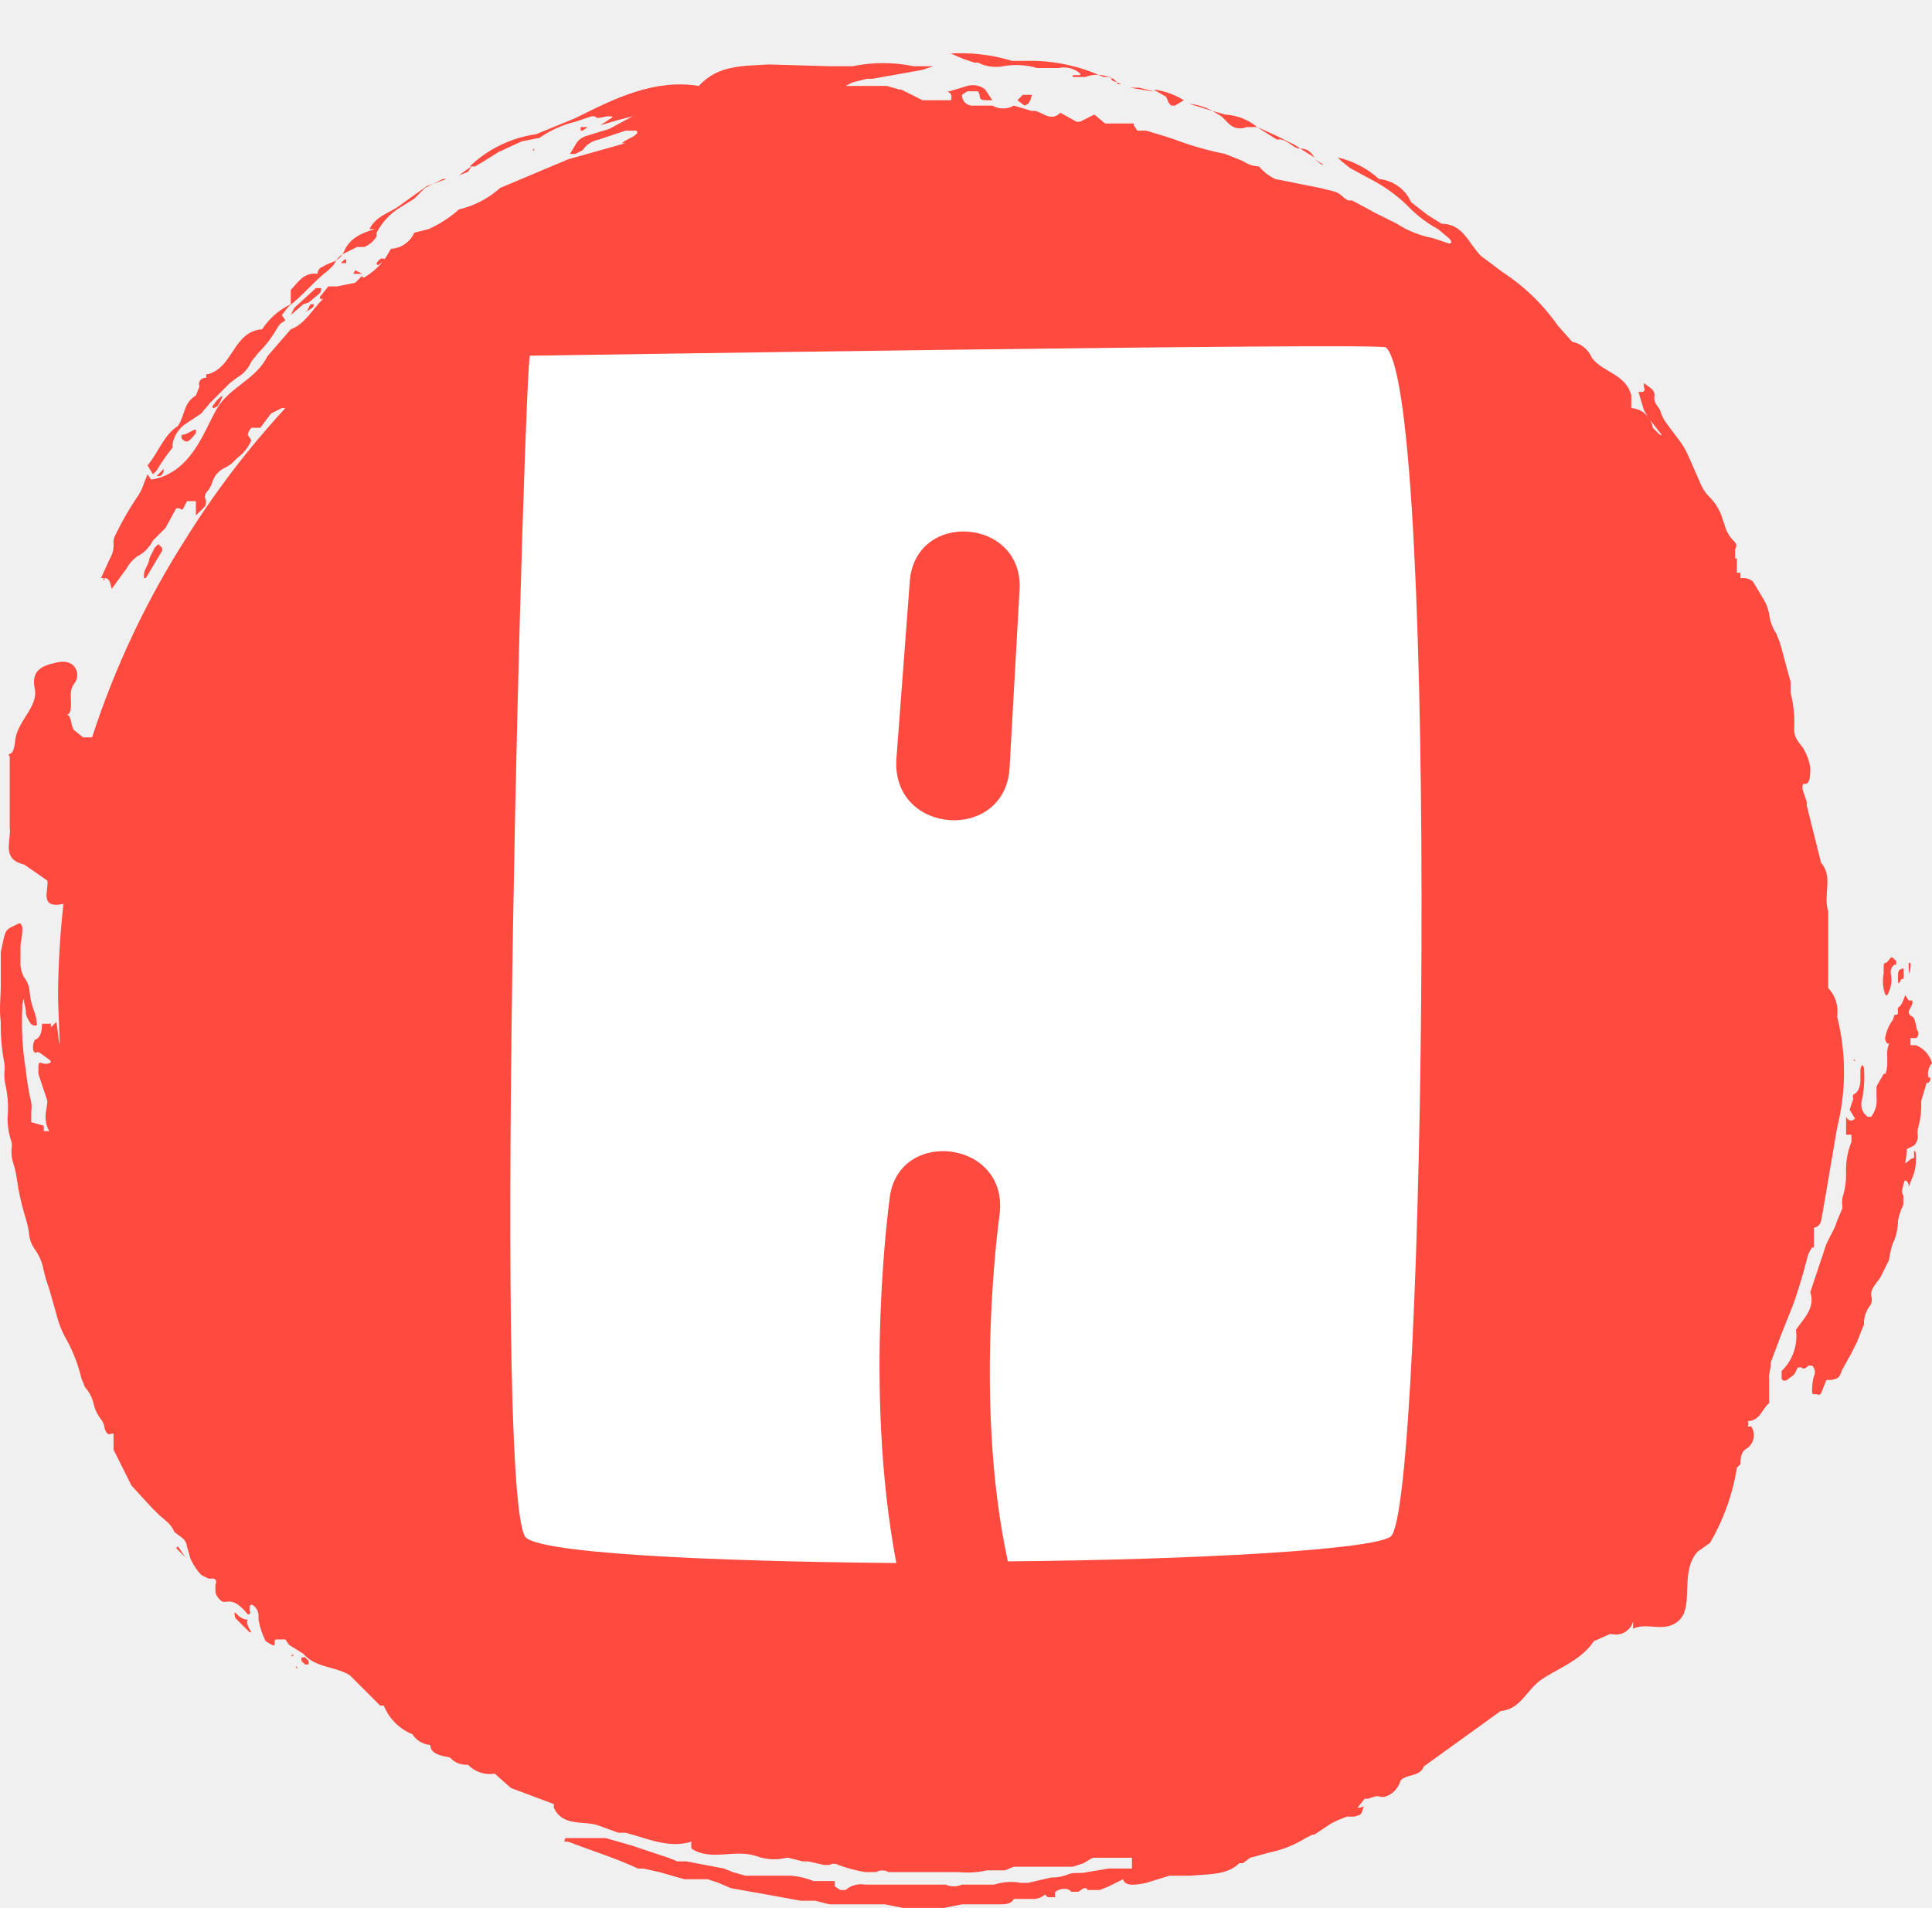
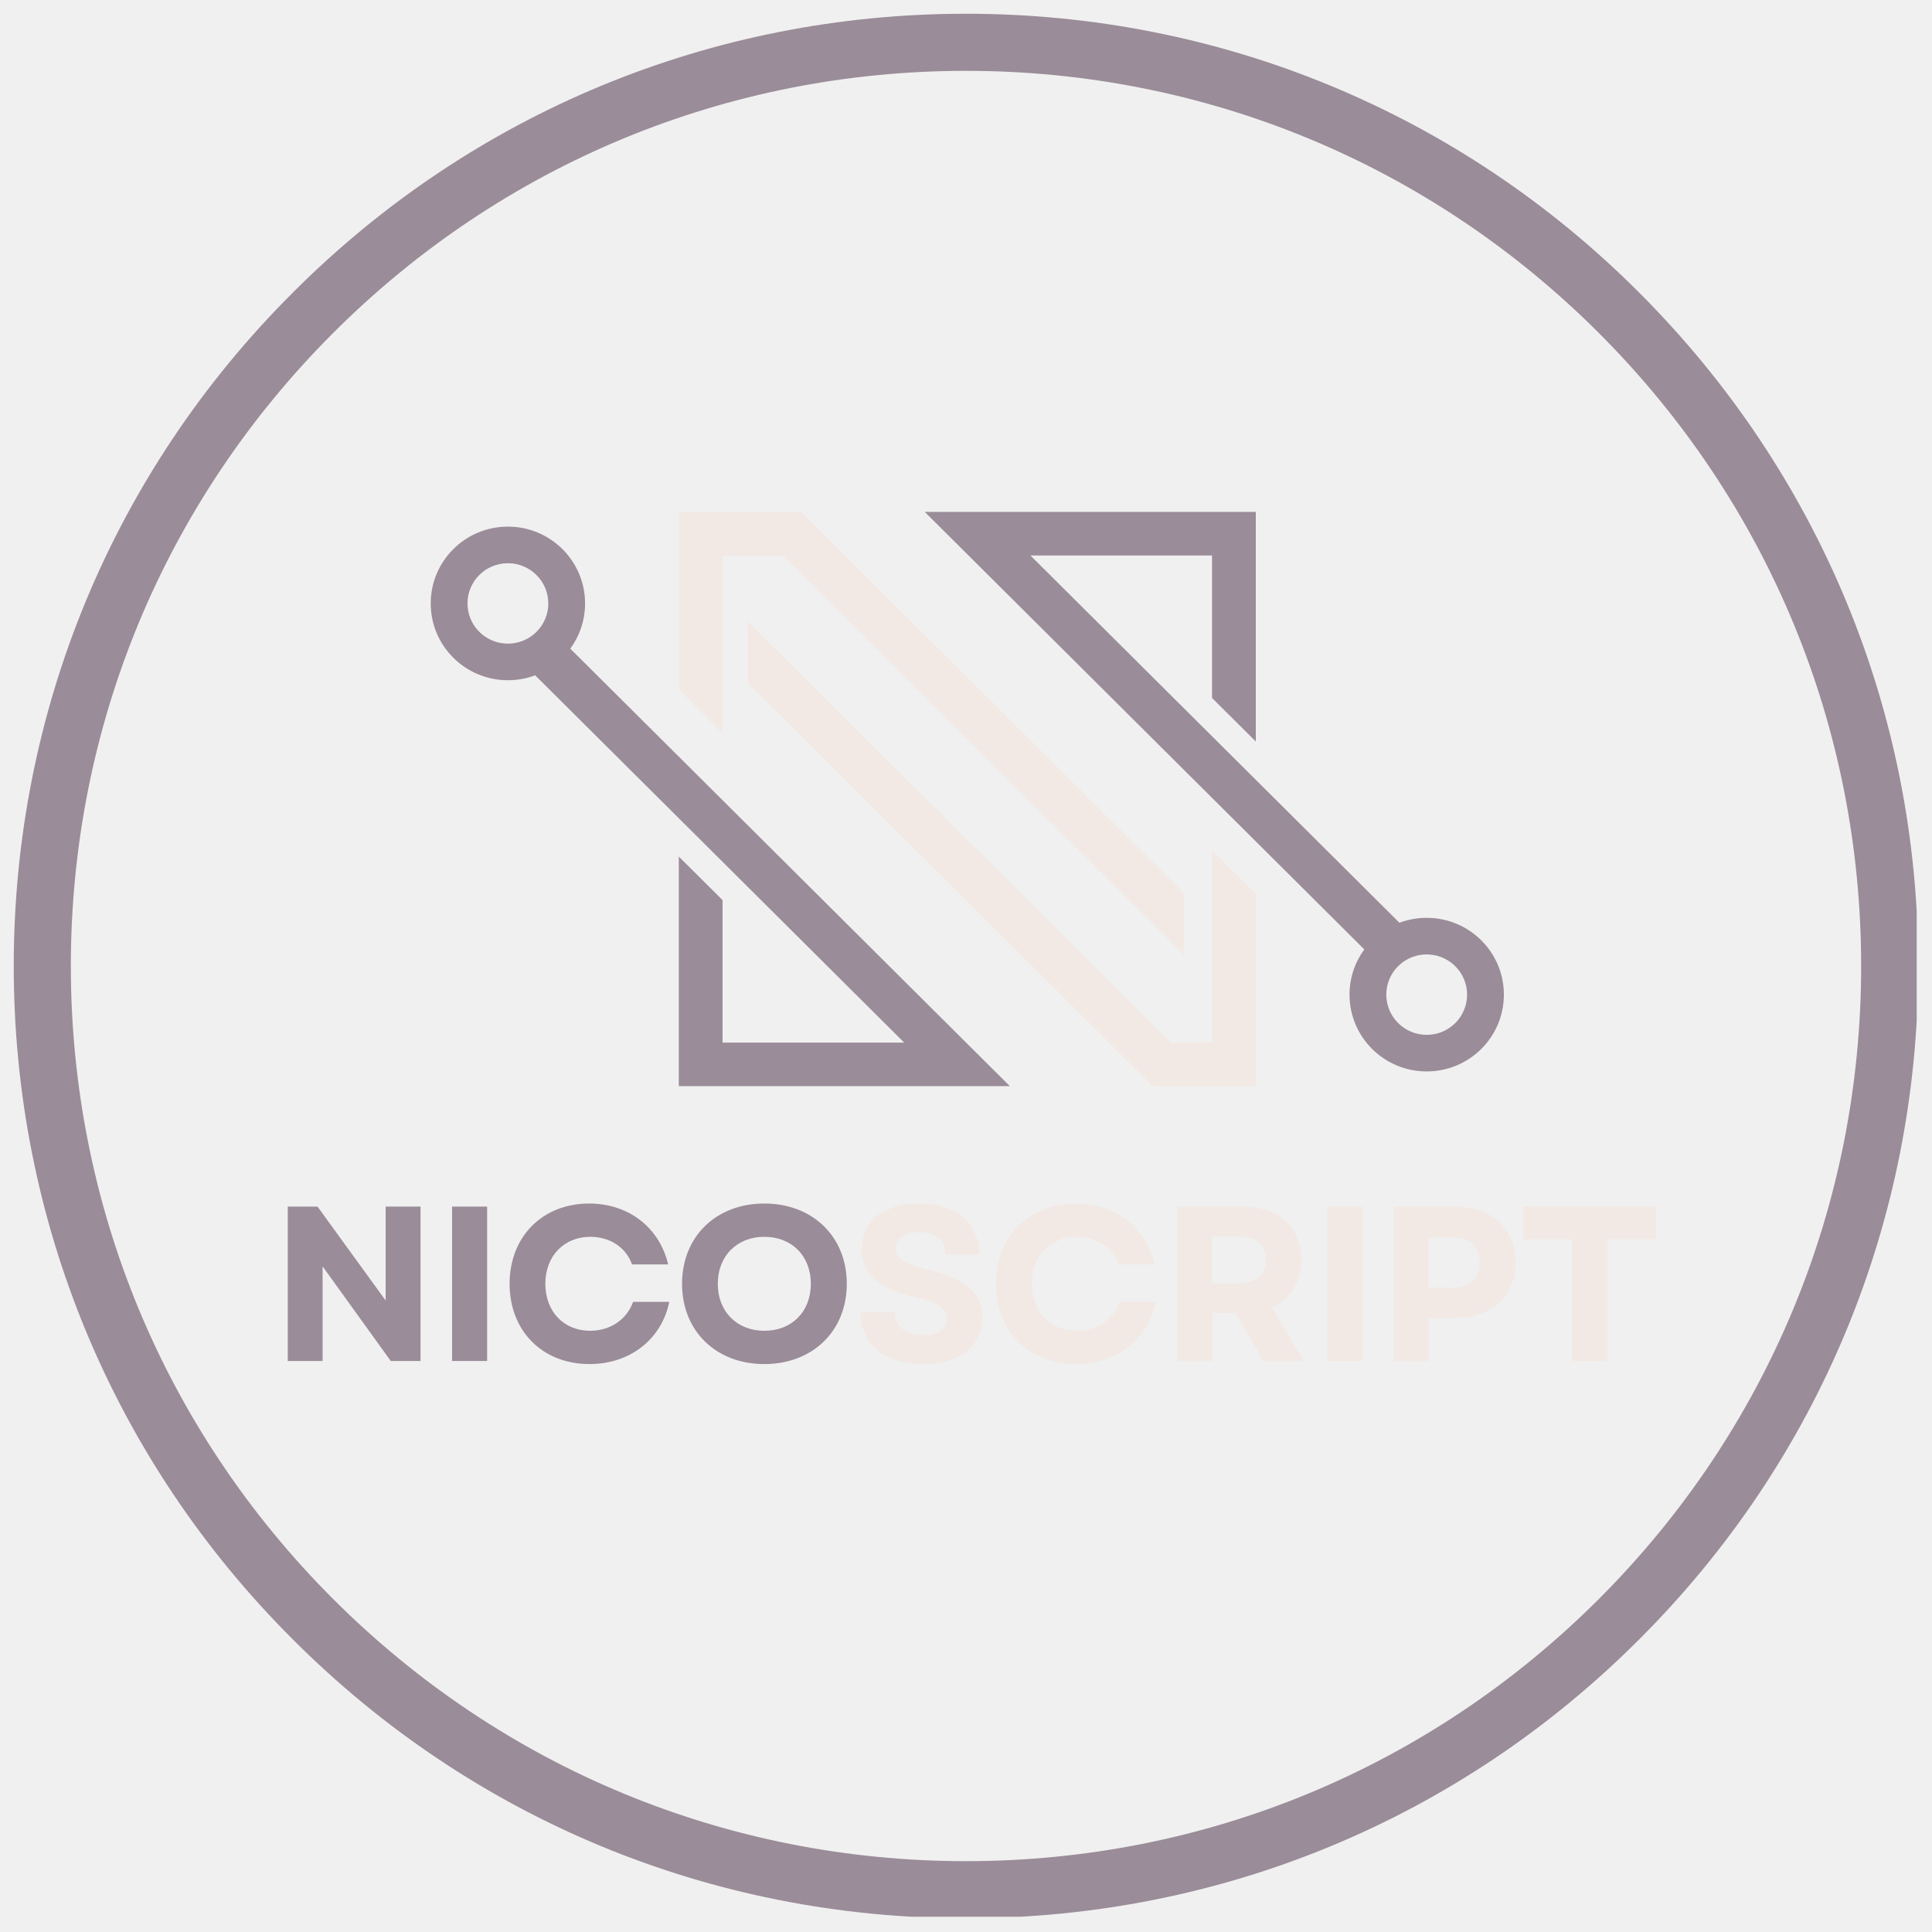
- <svg xmlns="http://www.w3.org/2000/svg" width="308.761" height="304.916" viewBox="0 0 106.008 104.687" class="css-1j8o68f" version="1.1" id="svg23">
-   <defs id="SvgjsDefs2684" />
-   <g id="SvgjsG2685" featurekey="rootContainer" transform="matrix(0.9820593,0,0,0.9820593,-0.05456052,0)" fill="#ff4a3f">
-     <g id="g17">
-       <path d="M19.8 15.3h.5l-.4-.2zm.5.1zm.8-.7c0 .1 0 .1.1.1l.4-.3c-.2-.1-.3-.1-.5.2zm.4-.2zm-4.1 2.3zm-.2.6l.3-.2c.1-.1.1-.2.1-.2h-.2l-.2.4c-.1-.1-.1 0 0 0zm2.2-2.9h-.1l-.2.2h.3zm-2.1 2.4l.6-.5c.1-.1.1-.2.1-.3h-.3l-1.2 1.1-.2.4.7-.6zm-1.1.8z" id="path3" />
-       <path d="M9.7 25v-.2a1.7 1.7 0 0 1 .7-1.1l.9-.6.5-.6.7-.7.4-.4.4-.3a1.9 1.9 0 0 0 .8-.9l.4-.5a5.9 5.9 0 0 0 1-1.3l.2-.3.3-.2-.2-.3.4-.5c.8-.6 1.4-1.4 2.2-2l.3-.3a1.4 1.4 0 0 1 .5-.6l.8-.4h.4a1.4 1.4 0 0 0 .7-.6V13a3.5 3.5 0 0 1 1.3-1.4l.8-.5.2-.2.4-.4 1-.5h.2l-1.1.4-1.4 1c-.6.5-1.4.6-1.8 1.4h.3c-.7.2-1.4.5-1.7 1.2s-.8.6-1.2.9a.4.4 0 0 0-.3.4c-.8-.1-1.1.5-1.5.9v.8a3.9 3.9 0 0 0-1.6 1.4c-1.6.1-1.6 2.1-3 2.5h-.1a.2.2 0 0 0 0 .2c-.3 0-.5.2-.4.5l-.2.5c-.7.4-.6 1.1-1 1.7-.8.5-1.1 1.5-1.7 2.2l.3.5.2-.2a11.6 11.6 0 0 1 .9-1.3zM53.9 3.3l.6.2h.2a2.2 2.2 0 0 0 1.4.2 4.1 4.1 0 0 1 1.9.1h1.2a1.4 1.4 0 0 1 1.2.3.1.1 0 0 1 0 .1H60a.1.1 0 0 0 0 .1h.7a1.8 1.8 0 0 1 1.3 0c.2 0 .1.1.2.2l.5.2h-.2c-.2-.4-.5-.4-.8-.4a9.7 9.7 0 0 0-4.3-.9h-.8A9.8 9.8 0 0 0 53 3h.2zm7.3 3.1zM50.3 4.7zm10.9 1.7h.2-.2zM19 14.7zm32.1-10zm17.6 2.2a.9.9 0 0 0 1 .2h.6a3.1 3.1 0 0 0-1.8-.7l-.7-.2.5.3zm-3.4-1.3c0 .1.1.2.2.3h.2l.5-.3a4.2 4.2 0 0 0-1.7-.6l.7.4zm7.4 2.7l.8.5c-.2-.3-.4-.5-.8-.5z" id="path5" />
-       <path d="M99 76.1l.6-1.6.6-1.5c.2-.5.6-1.8.8-2.6a1.7 1.7 0 0 1 .3-.7h.1v-1.1c.5-.1.4-.6.5-.9l.8-4.7a12.7 12.7 0 0 0 0-6.2 1.9 1.9 0 0 0-.5-1.6v-4.3c-.3-.9.3-1.9-.4-2.7L101 45a.4.4 0 0 0 0-.2l-.2-.6a.5.5 0 0 1 0-.4h.1c.3 0 .3-.5.3-.9a3 3 0 0 0-.4-1.1l-.3-.4a1.1 1.1 0 0 1-.2-.7 6.7 6.7 0 0 0-.2-2v-.6c-.2-.7-.4-1.5-.6-2.2l-.2-.5a2.5 2.5 0 0 1-.4-1.1 2.5 2.5 0 0 0-.3-.8l-.6-1a.8.8 0 0 0-.6-.2h-.1V32h-.2v-.8H97V31a.4.4 0 0 0 0-.1v-.2c.1-.2.1-.3-.1-.5a1.8 1.8 0 0 1-.4-.6l-.2-.6a2.9 2.9 0 0 0-.7-1.2 2.2 2.2 0 0 1-.5-.7l-.7-1.6a4.3 4.3 0 0 0-.6-1l-.6-.8a2.4 2.4 0 0 1-.4-.8l-.2-.3a.6.6 0 0 1-.1-.5.5.5 0 0 0-.2-.4l-.4-.3v.2c.1.2 0 .3-.1.3h-.2l.3 1 .3.5.7.9h-.1l-.2-.2-.2-.2a1.3 1.3 0 0 0-1.2-1.1v-.7c-.3-1.2-1.6-1.3-2.2-2.1a1.5 1.5 0 0 0-1.1-.9l-.8-.9a11.3 11.3 0 0 0-3.1-3l-.8-.6-.4-.3c-.7-.7-1-1.8-2.2-1.8l-.8-.5-.9-.7a2.2 2.2 0 0 0-1.8-1.3 5.1 5.1 0 0 0-2.3-1.2l.2.2.5.4 1.3.7a8.5 8.5 0 0 1 2.1 1.6 6.8 6.8 0 0 0 1.5 1.1l.6.5c.1.1.2.2.1.3H81l-.9-.3a5.6 5.6 0 0 1-2-.8l-1.2-.6-1.3-.7h-.2c-.3-.1-.4-.4-.8-.5l-.8-.2-2.5-.5a2.6 2.6 0 0 1-.9-.7 1.7 1.7 0 0 1-.9-.3l-1-.4a18.1 18.1 0 0 1-2.8-.8l-.6-.2-1-.3h-.5l-.2-.3v-.1h-1.6l-.6-.5-.4.2-.4.2h-.2l-.9-.5c-.6.6-1.1-.2-1.6-.1l-1-.3a1.2 1.2 0 0 1-1.2 0h-1.2a.6.6 0 0 1-.5-.6l.3-.2h.6a.7.7 0 0 1 .1.3c0 .2.2.2.5.2h.2l-.4-.6a1.1 1.1 0 0 0-1-.2l-1 .3H53c.3.2.2.3.2.5h-1.6l-.4-.2-.8-.4h-.1l-.7-.2h-2.3l.4-.2.8-.2h.3l1.7-.3 1.1-.2.6-.2h-1.1a8.4 8.4 0 0 0-3.4 0h-1.3L43 3.6c-1.4.1-2.8 0-3.9 1.2-2.5-.4-4.7.7-6.9 1.8l-2.2.9a6.7 6.7 0 0 0-3.7 1.8h.3l.5-.3.8-.5 1.3-.6 1-.2a6 6 0 0 1 2-.9l.9-.3h.2c.1.2.5 0 .7 0h.2c.1 0 .1.1 0 .1l-.6.4 1-.3.8-.2-1.3.7-1.3.4a1 1 0 0 0-.6.5l-.3.5h.3l.4-.2a1.4 1.4 0 0 1 .9-.6l1.5-.5h.5a.1.1 0 0 1 .1.2c-.2.2-.6.3-.8.5h.2l-3.2.9-3.8 1.6a5.2 5.2 0 0 1-2.3 1.2 6.6 6.6 0 0 1-1.7 1.1l-.8.2a1.5 1.5 0 0 1-1.3.9l-.3.5a3.7 3.7 0 0 1-1.2 1.1h-.1v-.1l-.2.2-.2.2-1 .2h-.5l-.4.5c-.1.1-.1.2 0 .2h.1c-.6.6-1 1.4-1.8 1.7L15 19.9c-.6 1.2-1.8 1.6-2.6 2.6s-1.4 3.9-3.9 4.3l-.2-.3-.2.5a2.7 2.7 0 0 1-.4.8 16.9 16.9 0 0 0-1.2 2.1.8.8 0 0 0-.1.5 1.4 1.4 0 0 1-.2.8l-.5 1.1h.2c.3 0 .3.3.4.6l.8-1.1a2.2 2.2 0 0 1 .6-.7 2 2 0 0 0 .9-.9l.3-.3.4-.4.6-1.1h.2c.1.1.1.1.2 0l.2-.4h.5v.8l.5-.5a.5.5 0 0 0 0-.5.4.4 0 0 1 .1-.3 1.5 1.5 0 0 0 .3-.5 1.3 1.3 0 0 1 .8-.9l.3-.2.3-.3a2.4 2.4 0 0 0 .8-1l-.2-.3c0-.1.1-.3.2-.4h.5l.6-.8.6-.3h.2a48.8 48.8 0 0 0-5.5 7.2h-.1.1a48.4 48.4 0 0 0-5.3 11.2h-.5l-.5-.4c-.2-.2-.1-.7-.4-.9h.1c.3-.5-.1-1.2.3-1.7s.1-1.4-.9-1.2-1.5.5-1.3 1.5-1 1.8-1.1 2.9-.5.5-.3.9v3.9c.1.8-.5 1.8.8 2.1l1.3.9c.1.5-.5 1.6.9 1.3a49.2 49.2 0 0 0-.3 5c0 1.1.1 2.2.1 3.3v-.4c-.1-.4-.1-.8-.2-1.3l-.3.3v-.2h-.5c0 .5-.1.8-.4.9a.9.9 0 0 0-.1.5c0 .1.1.3.2.2s.4.2.7.4-.2.3-.4.2-.2.1-.2.3v.3l.5 1.5c0 .3-.1.6-.1.9a1.7 1.7 0 0 0 .2.8h-.3v-.3l-.7-.2v-.6a1.5 1.5 0 0 0 0-.5 14.6 14.6 0 0 1-.3-1.8 16.6 16.6 0 0 1-.2-3.5.9.9 0 0 1 .1-.5v.2a2.9 2.9 0 0 1 .1.5.8.8 0 0 0 .1.4c.1.2.2.4.4.4s.1-.1.1-.2a2.1 2.1 0 0 0-.1-.5 4.2 4.2 0 0 1-.3-1.3 1.5 1.5 0 0 0-.3-.7 1.6 1.6 0 0 1-.2-.9v-.8c0-.3.1-.6.1-.9a.5.5 0 0 0-.1-.4h-.1c-.8.4-.7.2-1 1.6V55c0 .7-.1 1.4 0 2.1a10.8 10.8 0 0 0 .2 2.3 1.8 1.8 0 0 1 0 .5 3.1 3.1 0 0 0 .1.9 5.9 5.9 0 0 1 .1 1.3 3.9 3.9 0 0 0 .2 1.7 1.2 1.2 0 0 1 0 .4 2.1 2.1 0 0 0 .1.8 4.9 4.9 0 0 1 .2.9 14 14 0 0 0 .5 2.2 5 5 0 0 1 .2 1 1.7 1.7 0 0 0 .3.7 2.9 2.9 0 0 1 .5 1.2 8.5 8.5 0 0 0 .3 1l.4 1.4a5.4 5.4 0 0 0 .6 1.5 8.5 8.5 0 0 1 .8 2.1l.2.5a2.1 2.1 0 0 1 .5 1 2.1 2.1 0 0 0 .4.8 1 1 0 0 1 .2.5c.1.3.2.4.4.3h.1v.9l.5 1 .5 1 1.1 1.2.4.4c.3.3.7.5.9 1l.4.3a.7.7 0 0 1 .3.5l.2.7a3.3 3.3 0 0 0 .6.9l.4.2h.3a.2.2 0 0 1 .1.3 2.5 2.5 0 0 0 0 .5.9.9 0 0 0 .4.5h.2c.4-.1.8.2 1.2.7h.1c0-.1.1-.1 0-.2v-.2c0-.1.1-.2.2-.1a.7.7 0 0 1 .3.6v.2a4.3 4.3 0 0 0 .4 1.2c.5.3.5.3.5.1s0-.2.2-.2h.4l.2.3.8.5c.7.8 1.8.7 2.6 1.2l1.7 1.7h.2a2.9 2.9 0 0 0 1.6 1.6 1.3 1.3 0 0 0 1 .6c0 .5.6.6 1.1.7a1.2 1.2 0 0 0 .8.4h.2a1.7 1.7 0 0 0 1.5.5l.9.8 2.4.9v.2c.5 1.1 1.7.7 2.5 1l1.1.4h.4c1.2.3 2.4.9 3.7.5a.7.7 0 0 0 0 .4c1.1.7 2.4 0 3.6.4a2.9 2.9 0 0 0 1.7.1h.1l.8.2h.3l.9.2h.3a.5.5 0 0 1 .5 0 7.9 7.9 0 0 0 1.5.4h.6a.7.7 0 0 1 .7 0h3.9a5 5 0 0 0 1.6-.1h1l.5-.2H60l.6-.2.5-.3h2.2v.6H62l-1.2.2c-.4.1-.7 0-1 .1a2.4 2.4 0 0 1-1 .2l-1.3.3h-.4a3.1 3.1 0 0 0-1.5.1h-1.8a1.1 1.1 0 0 1-.9 0h-4.5a1.3 1.3 0 0 0-1.1.3H47l-.3-.2v-.3h-1.2a4.1 4.1 0 0 0-1.3-.3h-2.5l-.7-.2-.5-.2-2.1-.4h-.5l-.5-.2-2.1-.7-1.4-.4h-2.2c-.1 0-.1.1-.1.2h.2c1.3.5 2.6.9 3.9 1.5h.3l.9.2 1.4.4h1.3l.6.2.7.3 1.7.3 1.1.2 1.1.2h.8l.8.2h3.1l1 .2h2.3l1-.2H56c.4 0 .6-.1.7-.3h1a1 1 0 0 0 .8-.3c-.1.1 0 .1.1.2h.4v-.2c0-.1 0-.1.2-.2s.6-.1.7.1h.4l.3-.2c.2 0 .2 0 .2.1h.7l.5-.2.8-.4c.1.3.4.4 1.3.2l1.3-.4h1.2c.9-.1 2 0 2.7-.7h.2l.4-.3 1.1-.3a6.1 6.1 0 0 0 2-.8l.4-.2h.1l.9-.6.4-.2.5-.2h.4c.4-.1.4-.1.5-.4s0-.1-.2-.1h-.1l.4-.5h.2c.3-.1.5-.2.7-.1h.2a1.3 1.3 0 0 0 .9-.9c.3-.4 1.1-.2 1.3-.8l4.3-3.1c1.1-.1 1.4-1.1 2.2-1.7s2.3-1.1 3-2.2l.9-.4h.1a1 1 0 0 0 1.2-.7v.4c.8-.4 1.8.3 2.6-.5s0-2.7 1-3.8l.7-.5a12.1 12.1 0 0 0 1.5-4.2l.2-.2c0-.3 0-.7.4-.9a.9.9 0 0 0 .2-1.2h-.2a.3.3 0 0 0 0-.3c.7 0 .8-.7 1.2-1V77a.5.5 0 0 1 0-.2 3.8 3.8 0 0 0 .1-.7zM5.9 32.2z" id="path7" />
-       <path d="M26.4 9.3l-.3.2-.4.3.5-.2zm6.1-2h.1l.3-.2h-.4zm-2.6 1l-.1.1h.1v-.1zm-1.5 1.4zm1.3-.2zm-6.3 3.1zM9.2 26.2l-.4.4H9a.4.4 0 0 0 .2-.4zm3-3.5a2.1 2.1 0 0 0 .3-.6 1.5 1.5 0 0 0-.5.5c-.1.1-.1.2 0 .2zM11 24.2V24c-.2 0-.5.3-.8.3v.2c.3.3.4.2.8-.3zm3 66.2zM73.9 9.2h.1l-.5-.3zm-2.5-1.4c.5-.1.8.4 1.2.5h.1l-.3-.2-1-.5-1.1-.5.3.2zM52.8 3.1zm11.7 2h-.1l-1.2-.2h.5zm2 .7l1.3.4a3.3 3.3 0 0 0-1.3-.4zm-9 0a1 1 0 0 0 .2-.5h-.5l-.3.3.4.3zm9 1.6zM49.9 4.2zm2.9.7zM48.5 4zm13.8 2.1a.5.5 0 0 0 0 .1zm44.8 52.3h-.3V58h.3c.1 0 .2-.3.1-.4s-.1-.7-.3-.8a.3.3 0 0 1-.2-.3l.2-.4a.4.4 0 0 0 0-.2h-.2l-.2-.3c-.1.3-.2.6-.4.7a.5.5 0 0 0 0 .2c0 .1 0 .2-.1.2h-.1a1.1 1.1 0 0 1-.1.3 2.3 2.3 0 0 0-.4.9.4.4 0 0 0 .1.4h.1a1.7 1.7 0 0 0-.1.8v.4a1.8 1.8 0 0 1-.1.5h-.1l-.4.7v.6a1.5 1.5 0 0 1-.3 1.1h-.2l-.2-.2a.9.9 0 0 1-.1-.8 6.5 6.5 0 0 0 .1-1.7c0-.1-.1-.2-.1-.2a.5.5 0 0 0-.1.3v.6c0 .2-.1.6-.3.7s-.1.2-.1.3l-.2.6.3.5c-.2.2-.4.1-.5-.1v1h.3v.4a4.2 4.2 0 0 0-.3 1.4 3.3 3.3 0 0 0 0 .4 4 4 0 0 1-.2 1.3 2 2 0 0 0 0 .6l-.3.7a3.2 3.2 0 0 1-.3.7l-.3.6-.9 2.7c.3.9-.4 1.5-.8 2.1a2.7 2.7 0 0 1-.8 2.3v.4c0 .1.1.2.3.1l.4-.3.2-.4h.2c.1.1.2.1.4-.1h.2a.5.5 0 0 1 .1.6 2.9 2.9 0 0 0-.1.8c0 .1 0 .2.1.2h.2c.1.1.2 0 .3-.3l.2-.5h.3c.4-.1.4-.1.6-.6l.5-.9.3-.6.4-1a1.6 1.6 0 0 1 .3-1 .6.6 0 0 0 .1-.6c0-.2 0-.3.2-.6l.3-.4.5-1a4.7 4.7 0 0 1 .2-.9 3 3 0 0 0 .3-1.3 3.8 3.8 0 0 1 .3-.9v-.5c-.1-.2-.1-.2 0-.6s.1-.2.2-.2a.4.4 0 0 1 .1.3l.2-.5a2.3 2.3 0 0 0 .2-.9v-.3c0-.1 0-.3-.1-.3v.4c-.2 0-.3.2-.5.3a6.4 6.4 0 0 0 .1-.8l.4-.2a.7.7 0 0 0 .2-.6 1.4 1.4 0 0 1 0-.3 4.8 4.8 0 0 0 .2-1.4v-.2l.3-1h.1a.3.3 0 0 0 .1-.3h-.1a.9.9 0 0 1 .2-.8 1.5 1.5 0 0 0-.9-1zm-1.2 7.8zm-.2-9.9zm0 0zM9.1 30.8a.3.3 0 0 0 0-.2l-.2-.2-.2.2-.3.6c0 .3-.3.6-.3.9v.2h.1zm96.3 24.8h.1a1.7 1.7 0 0 0 .2-1.2.5.5 0 0 1 .2-.5h.1v-.2l-.2-.2h-.1c-.1.1-.2.3-.3.3s-.1.1-.1.3v.3a2.2 2.2 0 0 0 .1 1.2zM13.2 90.1c-.1 0 0 .2 0 .3l.8.8h.1c-.2-.3-.3-.6-.2-.7a.9.9 0 0 1-.5-.2zm.8.3zm92.3-35.7h.1a2 2 0 0 0 0-.6c-.3.1-.3.1-.3.6s.1.1.2 0z" id="path9" />
-       <path d="M106.7 62a.6.6 0 0 0 .1-.5c0-.1-.1-.2-.1-.1h-.2v.2c0 .4.1.5.2.4zm.1-8.2h-.1v.6a1 1 0 0 0 .1-.6zM17.1 92.6h-.2v.2l.2.2h.2v-.2zm86.6-33.3c0-.1 0-.1-.1-.1zM9.9 86.5l.5.5-.4-.6z" id="path11" />
-       <circle cx="10.5" cy="87.1" transform="rotate(-24.8 10.4 87.159)" id="circle13" />
-       <path d="M9.7 30.1h-.1v.2-.2h.1zm83.2-6.6l-.2-.3h-.1zm-14.7 77.1zM5.9 32.2zm-.1.2a.3.3 0 0 0 .1-.2v.2zm1.9-4.9zM61.5 2.4zm42.8 58.2v.1-.1zM16.4 92.5h-.1c.1.1.2 0 .1-.1zm.2.7h.1l-.1-.1v.1zm73.9-71.3zm15.2 34.4zM14.6 91.7zm92.1-37zm-.8 11.4zM34.6 0z" id="path15" />
+ <svg xmlns="http://www.w3.org/2000/svg" width="500" zoomAndPan="magnify" viewBox="0 0 375 375" height="500" preserveAspectRatio="xMidYMid meet" version="1.0">
+   <defs>
+     <g />
+     <clipPath id="82f01386b6">
+       <path d="M 145 120 L 244 120 L 244 210.848 L 145 210.848 Z M 145 120 " clip-rule="nonzero" />
+     </clipPath>
+     <clipPath id="0fd1766b82">
+       <path d="M 131 99.336 L 230 99.336 L 230 186 L 131 186 Z M 131 99.336 " clip-rule="nonzero" />
+     </clipPath>
+     <clipPath id="a7c5f96fb5">
+       <path d="M 179 99.336 L 291.902 99.336 L 291.902 208 L 179 208 Z M 179 99.336 " clip-rule="nonzero" />
+     </clipPath>
+     <clipPath id="4ffd1c84eb">
+       <path d="M 83.602 102 L 197 102 L 197 210.848 L 83.602 210.848 Z M 83.602 102 " clip-rule="nonzero" />
+     </clipPath>
+     <clipPath id="4b352c719a">
+       <path d="M 2.668 2 L 372.773 2 L 372.773 372.773 L 2.668 372.773 Z M 2.668 2 " clip-rule="nonzero" />
+     </clipPath>
+     <clipPath id="18142c8ecc">
+       <path d="M 187.5 372.332 C 138.152 372.332 91.688 353.125 56.816 318.184 C 21.875 283.312 2.668 236.848 2.668 187.5 C 2.668 138.152 21.875 91.688 56.816 56.816 C 91.688 21.875 138.152 2.668 187.5 2.668 C 236.848 2.668 283.312 21.875 318.184 56.816 C 353.125 91.762 372.332 138.152 372.332 187.5 C 372.332 236.848 353.125 283.312 318.184 318.184 C 283.312 353.125 236.848 372.332 187.5 372.332 Z M 187.5 13.75 C 141.109 13.75 97.449 31.848 64.648 64.648 C 31.848 97.449 13.75 141.109 13.75 187.5 C 13.75 233.891 31.848 277.551 64.648 310.352 C 97.449 343.152 141.109 361.25 187.5 361.25 C 233.891 361.25 277.551 343.152 310.352 310.352 C 343.152 277.551 361.25 233.891 361.25 187.5 C 361.25 141.109 343.152 97.449 310.352 64.648 C 277.551 31.848 233.891 13.75 187.5 13.75 Z M 187.5 13.75 " clip-rule="nonzero" />
+     </clipPath>
+   </defs>
+   <g clip-path="url(#82f01386b6)">
+     <path fill="#f2e9e4" d="M 235.254 202.367 L 227.277 202.367 L 145.152 120.633 L 145.152 132.59 L 215.262 202.367 L 223.762 210.824 L 243.75 210.824 L 243.75 173.547 L 235.254 165.09 Z M 235.254 202.367 " fill-opacity="1" fill-rule="nonzero" />
+   </g>
+   <g clip-path="url(#0fd1766b82)">
+     <path fill="#f2e9e4" d="M 140.25 107.816 L 151.93 107.816 L 229.809 185.312 L 229.809 173.355 L 163.953 107.816 L 155.457 99.359 L 131.754 99.359 L 131.754 133.844 L 140.25 142.297 Z M 140.25 107.816 " fill-opacity="1" fill-rule="nonzero" />
+   </g>
+   <g clip-path="url(#a7c5f96fb5)">
+     <path fill="#9a8c98" d="M 276.922 200.863 C 272.59 200.863 269.082 197.367 269.082 193.059 C 269.082 191.746 269.406 190.508 269.98 189.422 C 271.293 186.945 273.91 185.254 276.922 185.254 C 277.117 185.254 277.309 185.262 277.5 185.277 C 281.562 185.57 284.762 188.941 284.762 193.059 C 284.762 197.371 281.254 200.863 276.922 200.863 Z M 271.629 179.109 L 235.254 142.906 L 200.004 107.816 L 235.254 107.816 L 235.254 135.473 L 243.75 143.922 L 243.75 99.359 L 179.492 99.359 L 187.988 107.816 L 235.254 154.863 L 264.812 184.281 C 263.008 186.742 261.941 189.777 261.941 193.059 C 261.941 201.293 268.648 207.965 276.922 207.965 C 285.195 207.965 291.902 201.289 291.902 193.059 C 291.902 184.824 285.195 178.152 276.922 178.152 C 275.059 178.152 273.273 178.488 271.629 179.109 Z M 271.629 179.109 " fill-opacity="1" fill-rule="evenodd" />
+   </g>
+   <g clip-path="url(#4ffd1c84eb)">
+     <path fill="#9a8c98" d="M 98.582 109.32 C 102.91 109.32 106.422 112.816 106.422 117.125 C 106.422 118.438 106.098 119.676 105.523 120.758 C 104.207 123.238 101.594 124.93 98.582 124.93 C 98.387 124.93 98.195 124.922 98.004 124.906 C 93.941 124.613 90.738 121.238 90.738 117.125 C 90.738 112.812 94.25 109.32 98.582 109.32 Z M 103.875 131.074 L 140.25 167.277 L 175.5 202.367 L 140.25 202.367 L 140.25 174.707 L 131.754 166.262 L 131.754 210.824 L 196.012 210.824 L 187.516 202.367 L 140.25 155.32 L 110.691 125.902 C 112.496 123.441 113.562 120.406 113.562 117.125 C 113.562 108.891 106.855 102.219 98.582 102.219 C 90.309 102.219 83.602 108.891 83.602 117.125 C 83.602 125.359 90.309 132.031 98.582 132.031 C 100.445 132.031 102.227 131.695 103.875 131.074 Z M 103.875 131.074 " fill-opacity="1" fill-rule="evenodd" />
+   </g>
+   <g fill="#9a8c98" fill-opacity="1">
+     <g transform="translate(52.25674, 264.1664)">
+       <g>
+         <path d="M 3.598 0 L 10.359 0 L 10.359 -18.363 L 23.586 0 L 29.367 0 L 29.367 -29.965 L 22.602 -29.965 L 22.602 -11.73 L 9.375 -29.965 L 3.598 -29.965 Z M 3.598 0 " />
+       </g>
    </g>
  </g>
-   <g id="SvgjsG2686" featurekey="nameFeature-0" transform="matrix(2.284354,0,0,2.284354,27.98006,-5.60952)" fill="#ffffff">
-     <path d="M9.6 16.48 l-0.32 4.24 c-0.08 1.8 2.6 1.96 2.72 0.2 l0.24 -4.28 c0.12 -1.76 -2.56 -1.96 -2.64 -0.16 z M0.48 11 l0 0 c0.04 0 20.48 -0.32 20.56 -0.2 c1.28 1.12 0.96 27.8 0.12 28.56 c-0.4 0.32 -4.64 0.56 -9.2 0.6 c-0.84 -3.84 -0.2 -8.32 -0.2 -8.32 c0.24 -1.8 -2.44 -2.12 -2.64 -0.4 c0 0.04 -0.64 4.52 0.16 8.76 c-4.56 -0.04 -8.68 -0.24 -8.92 -0.64 c-0.8 -1.44 0 -28.28 0.12 -28.36 z" id="path20" />
+   <g fill="#9a8c98" fill-opacity="1">
+     <g transform="translate(84.14574, 264.1664)">
+       <g>
+         <path d="M 3.598 0 L 10.402 0 L 10.402 -29.965 L 3.598 -29.965 Z M 3.598 0 " />
+       </g>
+     </g>
+   </g>
+   <g fill="#9a8c98" fill-opacity="1">
+     <g transform="translate(97.07247, 264.1664)">
+       <g>
+         <path d="M 17.336 0.598 C 25.215 0.598 31.336 -4.195 32.832 -11.473 L 25.812 -11.473 C 24.57 -8.047 21.402 -5.863 17.465 -5.863 C 12.371 -5.863 8.777 -9.59 8.777 -14.98 C 8.777 -20.375 12.414 -24.102 17.508 -24.102 C 21.316 -24.102 24.441 -22.047 25.598 -18.75 L 32.617 -18.75 C 30.906 -25.941 24.914 -30.562 17.293 -30.562 C 8.219 -30.562 1.84 -24.145 1.84 -14.98 C 1.84 -5.82 8.219 0.598 17.336 0.598 Z M 17.336 0.598 " />
+       </g>
+     </g>
+   </g>
+   <g fill="#9a8c98" fill-opacity="1">
+     <g transform="translate(130.5452, 264.1664)">
+       <g>
+         <path d="M 17.809 0.598 C 27.184 0.598 33.816 -5.82 33.816 -14.98 C 33.816 -24.145 27.184 -30.562 17.809 -30.562 C 8.434 -30.562 1.84 -24.145 1.84 -14.98 C 1.84 -5.82 8.434 0.598 17.809 0.598 Z M 8.777 -14.98 C 8.777 -20.375 12.5 -24.102 17.809 -24.102 C 23.16 -24.102 26.84 -20.375 26.84 -14.98 C 26.84 -9.59 23.16 -5.863 17.809 -5.863 C 12.5 -5.863 8.777 -9.59 8.777 -14.98 Z M 8.777 -14.98 " />
+       </g>
+     </g>
+   </g>
+   <g fill="#f2e9e4" fill-opacity="1">
+     <g transform="translate(165.1191, 264.1664)">
+       <g>
+         <path d="M 14.039 0.598 C 21.148 0.598 25.512 -2.781 25.512 -8.434 C 25.512 -13.184 22.387 -16.008 14.941 -17.766 C 10.359 -18.836 8.777 -19.992 8.777 -21.832 C 8.777 -23.801 10.531 -25 13.398 -25 C 16.523 -25 18.406 -23.371 18.406 -20.676 L 24.957 -20.676 C 24.957 -26.711 20.418 -30.562 13.312 -30.562 C 6.422 -30.562 2.141 -27.184 2.141 -21.703 C 2.141 -16.824 5.438 -13.914 12.457 -12.414 C 16.695 -11.516 18.621 -10.273 18.621 -8.176 C 18.621 -6.164 16.824 -5.008 13.996 -5.008 C 10.703 -5.008 8.562 -6.68 8.562 -9.547 L 1.883 -9.547 C 1.883 -3.34 6.508 0.598 14.039 0.598 Z M 14.039 0.598 " />
+       </g>
+     </g>
+   </g>
+   <g fill="#f2e9e4" fill-opacity="1">
+     <g transform="translate(191.4864, 264.1664)">
+       <g>
+         <path d="M 17.336 0.598 C 25.215 0.598 31.336 -4.195 32.832 -11.473 L 25.812 -11.473 C 24.57 -8.047 21.402 -5.863 17.465 -5.863 C 12.371 -5.863 8.777 -9.59 8.777 -14.98 C 8.777 -20.375 12.414 -24.102 17.508 -24.102 C 21.316 -24.102 24.441 -22.047 25.598 -18.75 L 32.617 -18.75 C 30.906 -25.941 24.914 -30.562 17.293 -30.562 C 8.219 -30.562 1.84 -24.145 1.84 -14.98 C 1.84 -5.82 8.219 0.598 17.336 0.598 Z M 17.336 0.598 " />
+       </g>
+     </g>
+   </g>
+   <g fill="#f2e9e4" fill-opacity="1">
+     <g transform="translate(224.9591, 264.1664)">
+       <g>
+         <path d="M 3.598 0 L 10.402 0 L 10.402 -9.332 L 14.898 -9.332 L 20.246 0 L 28.125 0 L 21.918 -10.402 C 25.512 -11.984 27.609 -15.238 27.609 -19.648 C 27.609 -26.027 23.242 -29.965 16.395 -29.965 L 3.598 -29.965 Z M 10.316 -15.066 L 10.316 -24.145 L 15.496 -24.145 C 18.836 -24.145 20.719 -22.516 20.719 -19.605 C 20.719 -16.695 18.836 -15.066 15.496 -15.066 Z M 10.316 -15.066 " />
+       </g>
+     </g>
+   </g>
+   <g fill="#f2e9e4" fill-opacity="1">
+     <g transform="translate(254.0231, 264.1664)">
+       <g>
+         <path d="M 3.598 0 L 10.402 0 L 10.402 -29.965 L 3.598 -29.965 Z M 3.598 0 " />
+       </g>
+     </g>
+   </g>
+   <g fill="#f2e9e4" fill-opacity="1">
+     <g transform="translate(266.9498, 264.1664)">
+       <g>
+         <path d="M 3.598 0 L 10.402 0 L 10.402 -8.348 L 15.324 -8.348 C 22.559 -8.348 27.227 -12.586 27.227 -19.133 C 27.227 -25.727 22.559 -29.965 15.324 -29.965 L 3.598 -29.965 Z M 10.359 -14.211 L 10.359 -24.016 L 14.77 -24.016 C 18.32 -24.016 20.289 -22.215 20.289 -19.094 C 20.289 -15.969 18.32 -14.211 14.77 -14.211 Z M 10.359 -14.211 " />
+       </g>
+     </g>
+   </g>
+   <g fill="#f2e9e4" fill-opacity="1">
+     <g transform="translate(294.3443, 264.1664)">
+       <g>
+         <path d="M 10.789 0 L 17.594 0 L 17.594 -23.586 L 27.098 -23.586 L 27.098 -29.965 L 1.285 -29.965 L 1.285 -23.586 L 10.789 -23.586 Z M 10.789 0 " />
+       </g>
+     </g>
+   </g>
+   <g clip-path="url(#4b352c719a)">
+     <g clip-path="url(#18142c8ecc)">
+       <path fill="#9a8c98" d="M 2.668 2.668 L 372.035 2.668 L 372.035 372.035 L 2.668 372.035 Z M 2.668 2.668 " fill-opacity="1" fill-rule="nonzero" />
+     </g>
  </g>
</svg>
